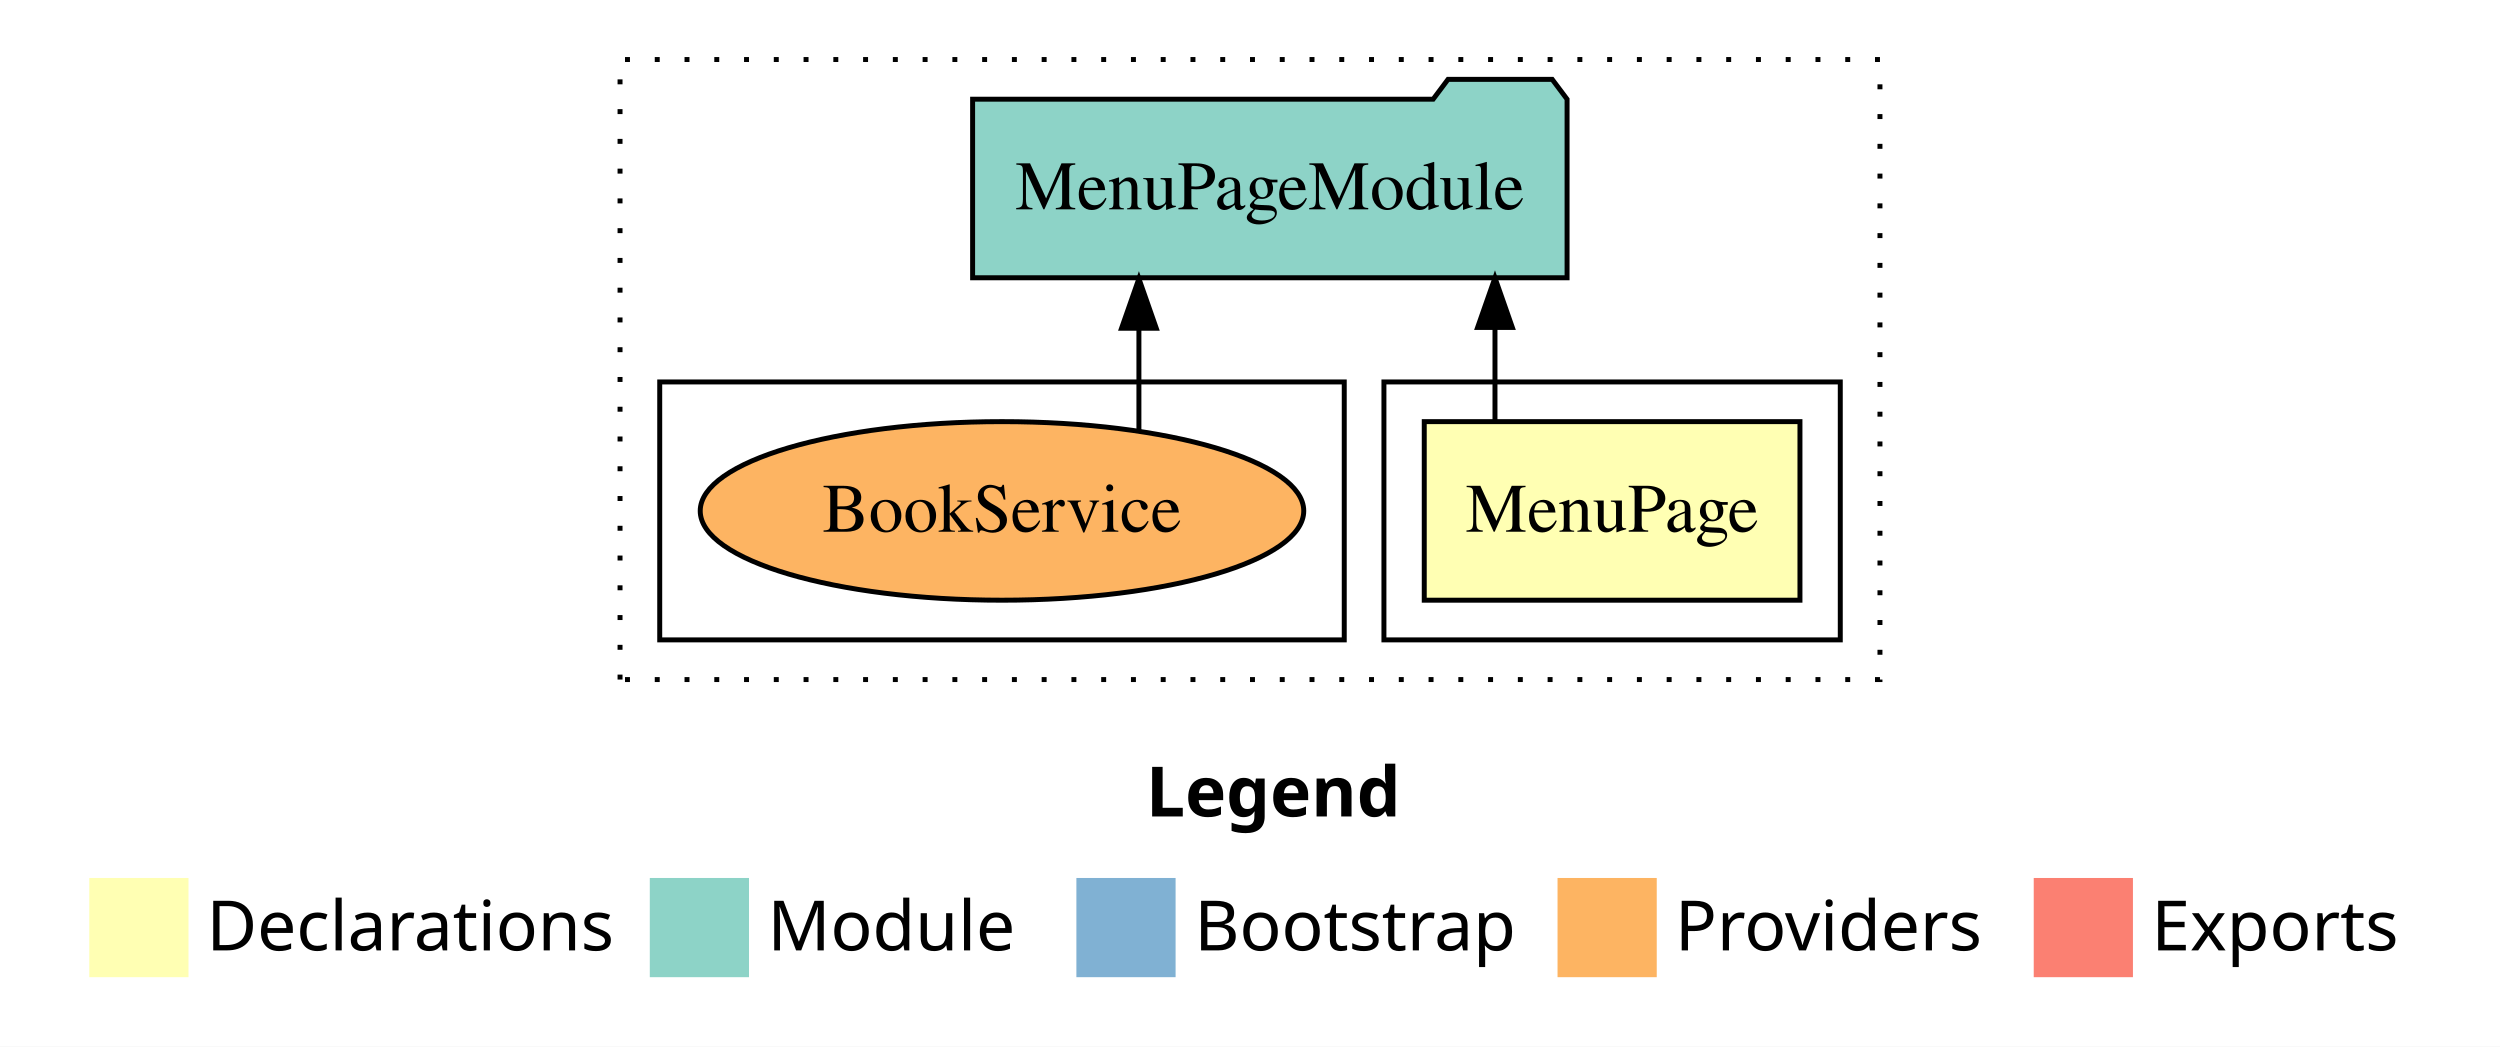
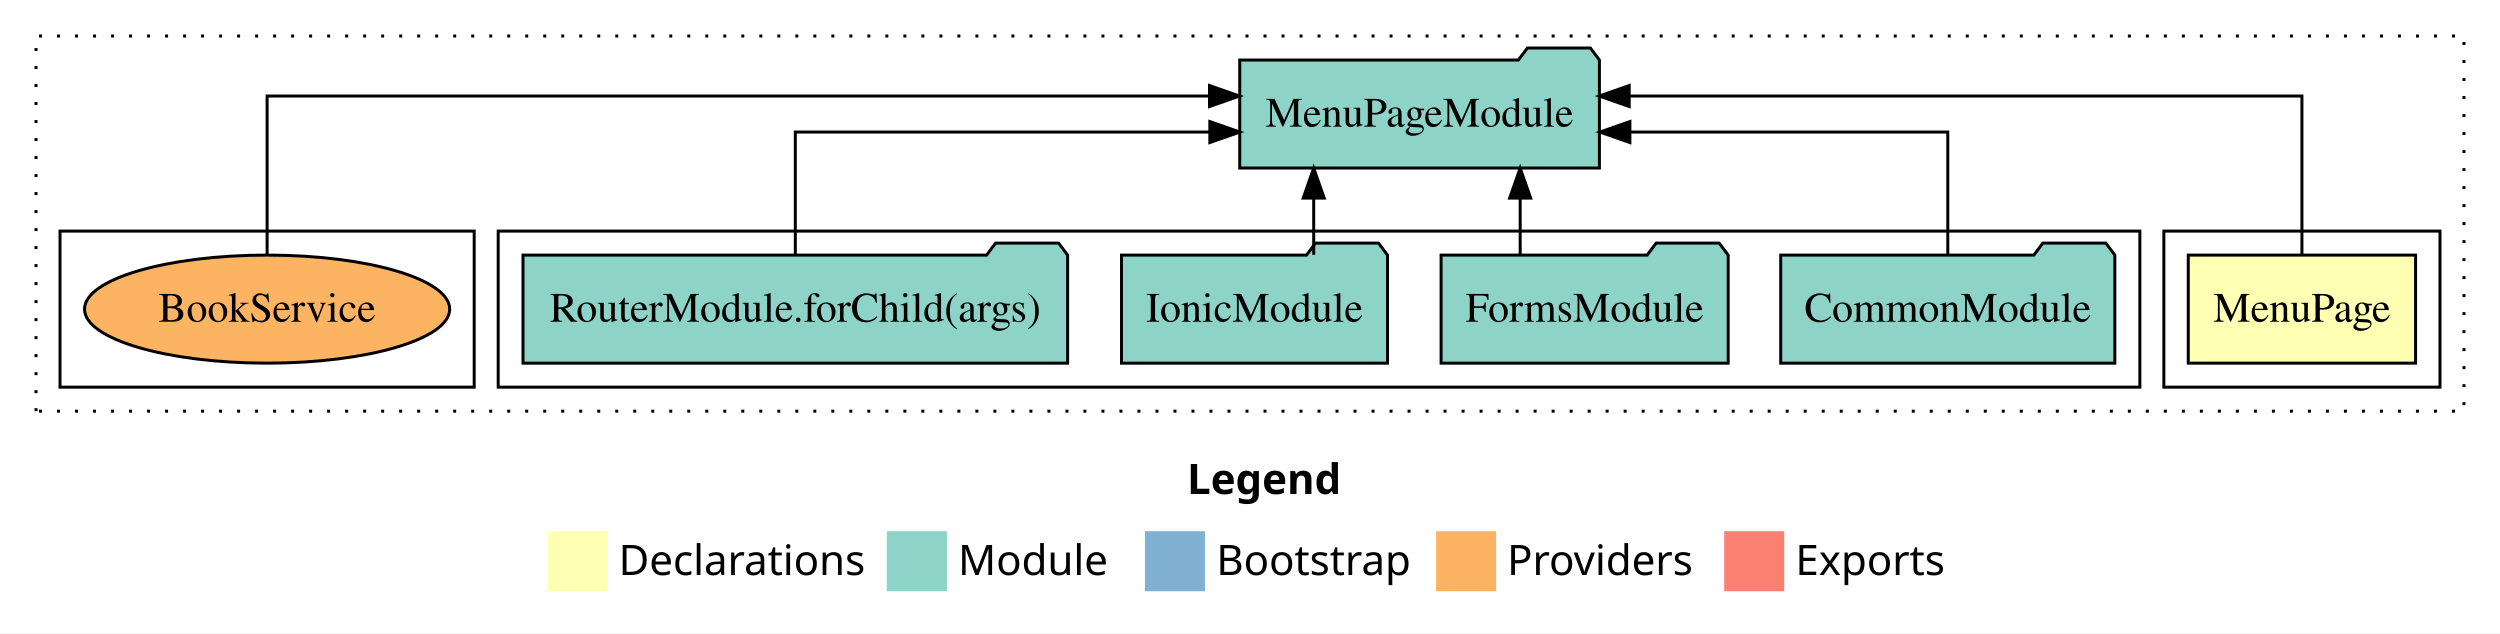
- <svg xmlns="http://www.w3.org/2000/svg" width="504pt" height="211pt" viewBox="0.00 0.00 504.00 211.00">
+ <svg xmlns="http://www.w3.org/2000/svg" width="833pt" height="211pt" viewBox="0.00 0.00 833.00 211.00">
  <g id="graph0" class="graph" transform="scale(1 1) rotate(0) translate(4 207)">
-     <polygon fill="#ffffff" stroke="transparent" points="-4,4 -4,-207 500,-207 500,4 -4,4" />
-     <text text-anchor="start" x="227.009" y="-42.4" font-family="sans-serif" font-weight="bold" font-size="14.00" fill="#000000">Legend</text>
-     <polygon fill="#ffffb3" stroke="transparent" points="14,-10 14,-30 34,-30 34,-10 14,-10" />
-     <text text-anchor="start" x="37.629" y="-15.4" font-family="sans-serif" font-size="14.00" fill="#000000">  Declarations</text>
-     <polygon fill="#8dd3c7" stroke="transparent" points="127,-10 127,-30 147,-30 147,-10 127,-10" />
-     <text text-anchor="start" x="150.725" y="-15.4" font-family="sans-serif" font-size="14.00" fill="#000000">  Module</text>
-     <polygon fill="#80b1d3" stroke="transparent" points="213,-10 213,-30 233,-30 233,-10 213,-10" />
-     <text text-anchor="start" x="236.781" y="-15.4" font-family="sans-serif" font-size="14.00" fill="#000000">  Bootstrap</text>
-     <polygon fill="#fdb462" stroke="transparent" points="310,-10 310,-30 330,-30 330,-10 310,-10" />
-     <text text-anchor="start" x="333.673" y="-15.4" font-family="sans-serif" font-size="14.00" fill="#000000">  Providers</text>
-     <polygon fill="#fb8072" stroke="transparent" points="406,-10 406,-30 426,-30 426,-10 406,-10" />
-     <text text-anchor="start" x="429.726" y="-15.4" font-family="sans-serif" font-size="14.00" fill="#000000">  Exports</text>
+     <polygon fill="#ffffff" stroke="transparent" points="-4,4 -4,-207 829,-207 829,4 -4,4" />
+     <text text-anchor="start" x="391.509" y="-42.4" font-family="sans-serif" font-weight="bold" font-size="14.00" fill="#000000">Legend</text>
+     <polygon fill="#ffffb3" stroke="transparent" points="178.5,-10 178.5,-30 198.5,-30 198.5,-10 178.5,-10" />
+     <text text-anchor="start" x="202.129" y="-15.4" font-family="sans-serif" font-size="14.00" fill="#000000">  Declarations</text>
+     <polygon fill="#8dd3c7" stroke="transparent" points="291.5,-10 291.5,-30 311.5,-30 311.5,-10 291.5,-10" />
+     <text text-anchor="start" x="315.225" y="-15.4" font-family="sans-serif" font-size="14.00" fill="#000000">  Module</text>
+     <polygon fill="#80b1d3" stroke="transparent" points="377.5,-10 377.5,-30 397.5,-30 397.5,-10 377.5,-10" />
+     <text text-anchor="start" x="401.281" y="-15.4" font-family="sans-serif" font-size="14.00" fill="#000000">  Bootstrap</text>
+     <polygon fill="#fdb462" stroke="transparent" points="474.5,-10 474.5,-30 494.5,-30 494.5,-10 474.5,-10" />
+     <text text-anchor="start" x="498.173" y="-15.4" font-family="sans-serif" font-size="14.00" fill="#000000">  Providers</text>
+     <polygon fill="#fb8072" stroke="transparent" points="570.5,-10 570.5,-30 590.5,-30 590.5,-10 570.5,-10" />
+     <text text-anchor="start" x="594.226" y="-15.4" font-family="sans-serif" font-size="14.00" fill="#000000">  Exports</text>
    <g id="clust1" class="cluster">
-       <polygon fill="none" stroke="#000000" stroke-dasharray="1,5" points="121,-70 121,-195 375,-195 375,-70 121,-70" />
+       <polygon fill="none" stroke="#000000" stroke-dasharray="1,5" points="8,-70 8,-195 817,-195 817,-70 8,-70" />
    </g>
    <g id="clust2" class="cluster">
-       <polygon fill="none" stroke="#000000" points="275,-78 275,-130 367,-130 367,-78 275,-78" />
+       <polygon fill="none" stroke="#000000" points="717,-78 717,-130 809,-130 809,-78 717,-78" />
+     </g>
+     <g id="clust4" class="cluster">
+       <polygon fill="none" stroke="#000000" points="162,-78 162,-130 709,-130 709,-78 162,-78" />
    </g>
    <g id="clust7" class="cluster">
-       <polygon fill="none" stroke="#000000" points="129,-78 129,-130 267,-130 267,-78 129,-78" />
+       <polygon fill="none" stroke="#000000" points="16,-78 16,-130 154,-130 154,-78 16,-78" />
    </g>
    <g id="node1" class="node">
-       <polygon fill="#ffffb3" stroke="#000000" points="358.871,-122 283.129,-122 283.129,-86 358.871,-86 358.871,-122" />
-       <text text-anchor="middle" x="321" y="-99.8" font-family="Times,serif" font-size="14.00" fill="#000000">MenuPage</text>
+       <polygon fill="#ffffb3" stroke="#000000" points="800.871,-122 725.129,-122 725.129,-86 800.871,-86 800.871,-122" />
+       <text text-anchor="middle" x="763" y="-99.8" font-family="Times,serif" font-size="14.00" fill="#000000">MenuPage</text>
    </g>
    <g id="node2" class="node">
-       <polygon fill="#8dd3c7" stroke="#000000" points="311.921,-187 308.921,-191 287.921,-191 284.921,-187 192.078,-187 192.078,-151 311.921,-151 311.921,-187" />
-       <text text-anchor="middle" x="252" y="-164.8" font-family="Times,serif" font-size="14.00" fill="#000000">MenuPageModule</text>
+       <polygon fill="#8dd3c7" stroke="#000000" points="528.922,-187 525.922,-191 504.921,-191 501.921,-187 409.079,-187 409.079,-151 528.922,-151 528.922,-187" />
+       <text text-anchor="middle" x="469" y="-164.8" font-family="Times,serif" font-size="14.00" fill="#000000">MenuPageModule</text>
    </g>
    <g id="edge1" class="edge">
-       <path fill="none" stroke="#000000" d="M297.387,-122.106C297.387,-122.106 297.387,-140.991 297.387,-140.991" />
-       <polygon fill="#000000" stroke="#000000" points="293.887,-140.991 297.387,-150.991 300.887,-140.991 293.887,-140.991" />
+       <path fill="none" stroke="#000000" d="M763,-122.284C763,-143.321 763,-175 763,-175 763,-175 538.85,-175 538.85,-175" />
+       <polygon fill="#000000" stroke="#000000" points="538.85,-171.5 528.85,-175 538.85,-178.5 538.85,-171.5" />
    </g>
    <g id="node3" class="node">
-       <ellipse fill="#fdb462" stroke="#000000" cx="198" cy="-104" rx="60.835" ry="18" />
-       <text text-anchor="middle" x="198" y="-99.8" font-family="Times,serif" font-size="14.00" fill="#000000">BookService</text>
+       <polygon fill="#8dd3c7" stroke="#000000" points="700.668,-122 697.668,-126 676.668,-126 673.668,-122 589.332,-122 589.332,-86 700.668,-86 700.668,-122" />
+       <text text-anchor="middle" x="645" y="-99.8" font-family="Times,serif" font-size="14.00" fill="#000000">CommonModule</text>
    </g>
    <g id="edge2" class="edge">
-       <path fill="none" stroke="#000000" d="M225.604,-120.067C225.604,-120.067 225.604,-140.824 225.604,-140.824" />
-       <polygon fill="#000000" stroke="#000000" points="222.104,-140.824 225.604,-150.824 229.104,-140.824 222.104,-140.824" />
+       <path fill="none" stroke="#000000" d="M645,-122.022C645,-139.373 645,-163 645,-163 645,-163 539.077,-163 539.077,-163" />
+       <polygon fill="#000000" stroke="#000000" points="539.077,-159.5 529.077,-163 539.077,-166.5 539.077,-159.5" />
+     </g>
+     <g id="node4" class="node">
+       <polygon fill="#8dd3c7" stroke="#000000" points="571.829,-122 568.829,-126 547.829,-126 544.829,-122 476.171,-122 476.171,-86 571.829,-86 571.829,-122" />
+       <text text-anchor="middle" x="524" y="-99.8" font-family="Times,serif" font-size="14.00" fill="#000000">FormsModule</text>
+     </g>
+     <g id="edge3" class="edge">
+       <path fill="none" stroke="#000000" d="M502.523,-122.106C502.523,-122.106 502.523,-140.991 502.523,-140.991" />
+       <polygon fill="#000000" stroke="#000000" points="499.023,-140.991 502.523,-150.991 506.023,-140.991 499.023,-140.991" />
+     </g>
+     <g id="node5" class="node">
+       <polygon fill="#8dd3c7" stroke="#000000" points="458.316,-122 455.316,-126 434.316,-126 431.316,-122 369.684,-122 369.684,-86 458.316,-86 458.316,-122" />
+       <text text-anchor="middle" x="414" y="-99.8" font-family="Times,serif" font-size="14.00" fill="#000000">IonicModule</text>
+     </g>
+     <g id="edge4" class="edge">
+       <path fill="none" stroke="#000000" d="M433.724,-122.106C433.724,-122.106 433.724,-140.991 433.724,-140.991" />
+       <polygon fill="#000000" stroke="#000000" points="430.224,-140.991 433.724,-150.991 437.224,-140.991 430.224,-140.991" />
+     </g>
+     <g id="node6" class="node">
+       <polygon fill="#8dd3c7" stroke="#000000" points="351.732,-122 348.732,-126 327.732,-126 324.732,-122 170.268,-122 170.268,-86 351.732,-86 351.732,-122" />
+       <text text-anchor="middle" x="261" y="-99.8" font-family="Times,serif" font-size="14.00" fill="#000000">RouterModule.forChild(args)</text>
+     </g>
+     <g id="edge5" class="edge">
+       <path fill="none" stroke="#000000" d="M261,-122.022C261,-139.373 261,-163 261,-163 261,-163 399.117,-163 399.117,-163" />
+       <polygon fill="#000000" stroke="#000000" points="399.117,-166.5 409.117,-163 399.117,-159.5 399.117,-166.5" />
+     </g>
+     <g id="node7" class="node">
+       <ellipse fill="#fdb462" stroke="#000000" cx="85" cy="-104" rx="60.835" ry="18" />
+       <text text-anchor="middle" x="85" y="-99.8" font-family="Times,serif" font-size="14.00" fill="#000000">BookService</text>
+     </g>
+     <g id="edge6" class="edge">
+       <path fill="none" stroke="#000000" d="M85,-122.284C85,-143.321 85,-175 85,-175 85,-175 399,-175 399,-175" />
+       <polygon fill="#000000" stroke="#000000" points="399,-178.5 409,-175 399,-171.5 399,-178.5" />
    </g>
  </g>
</svg>
